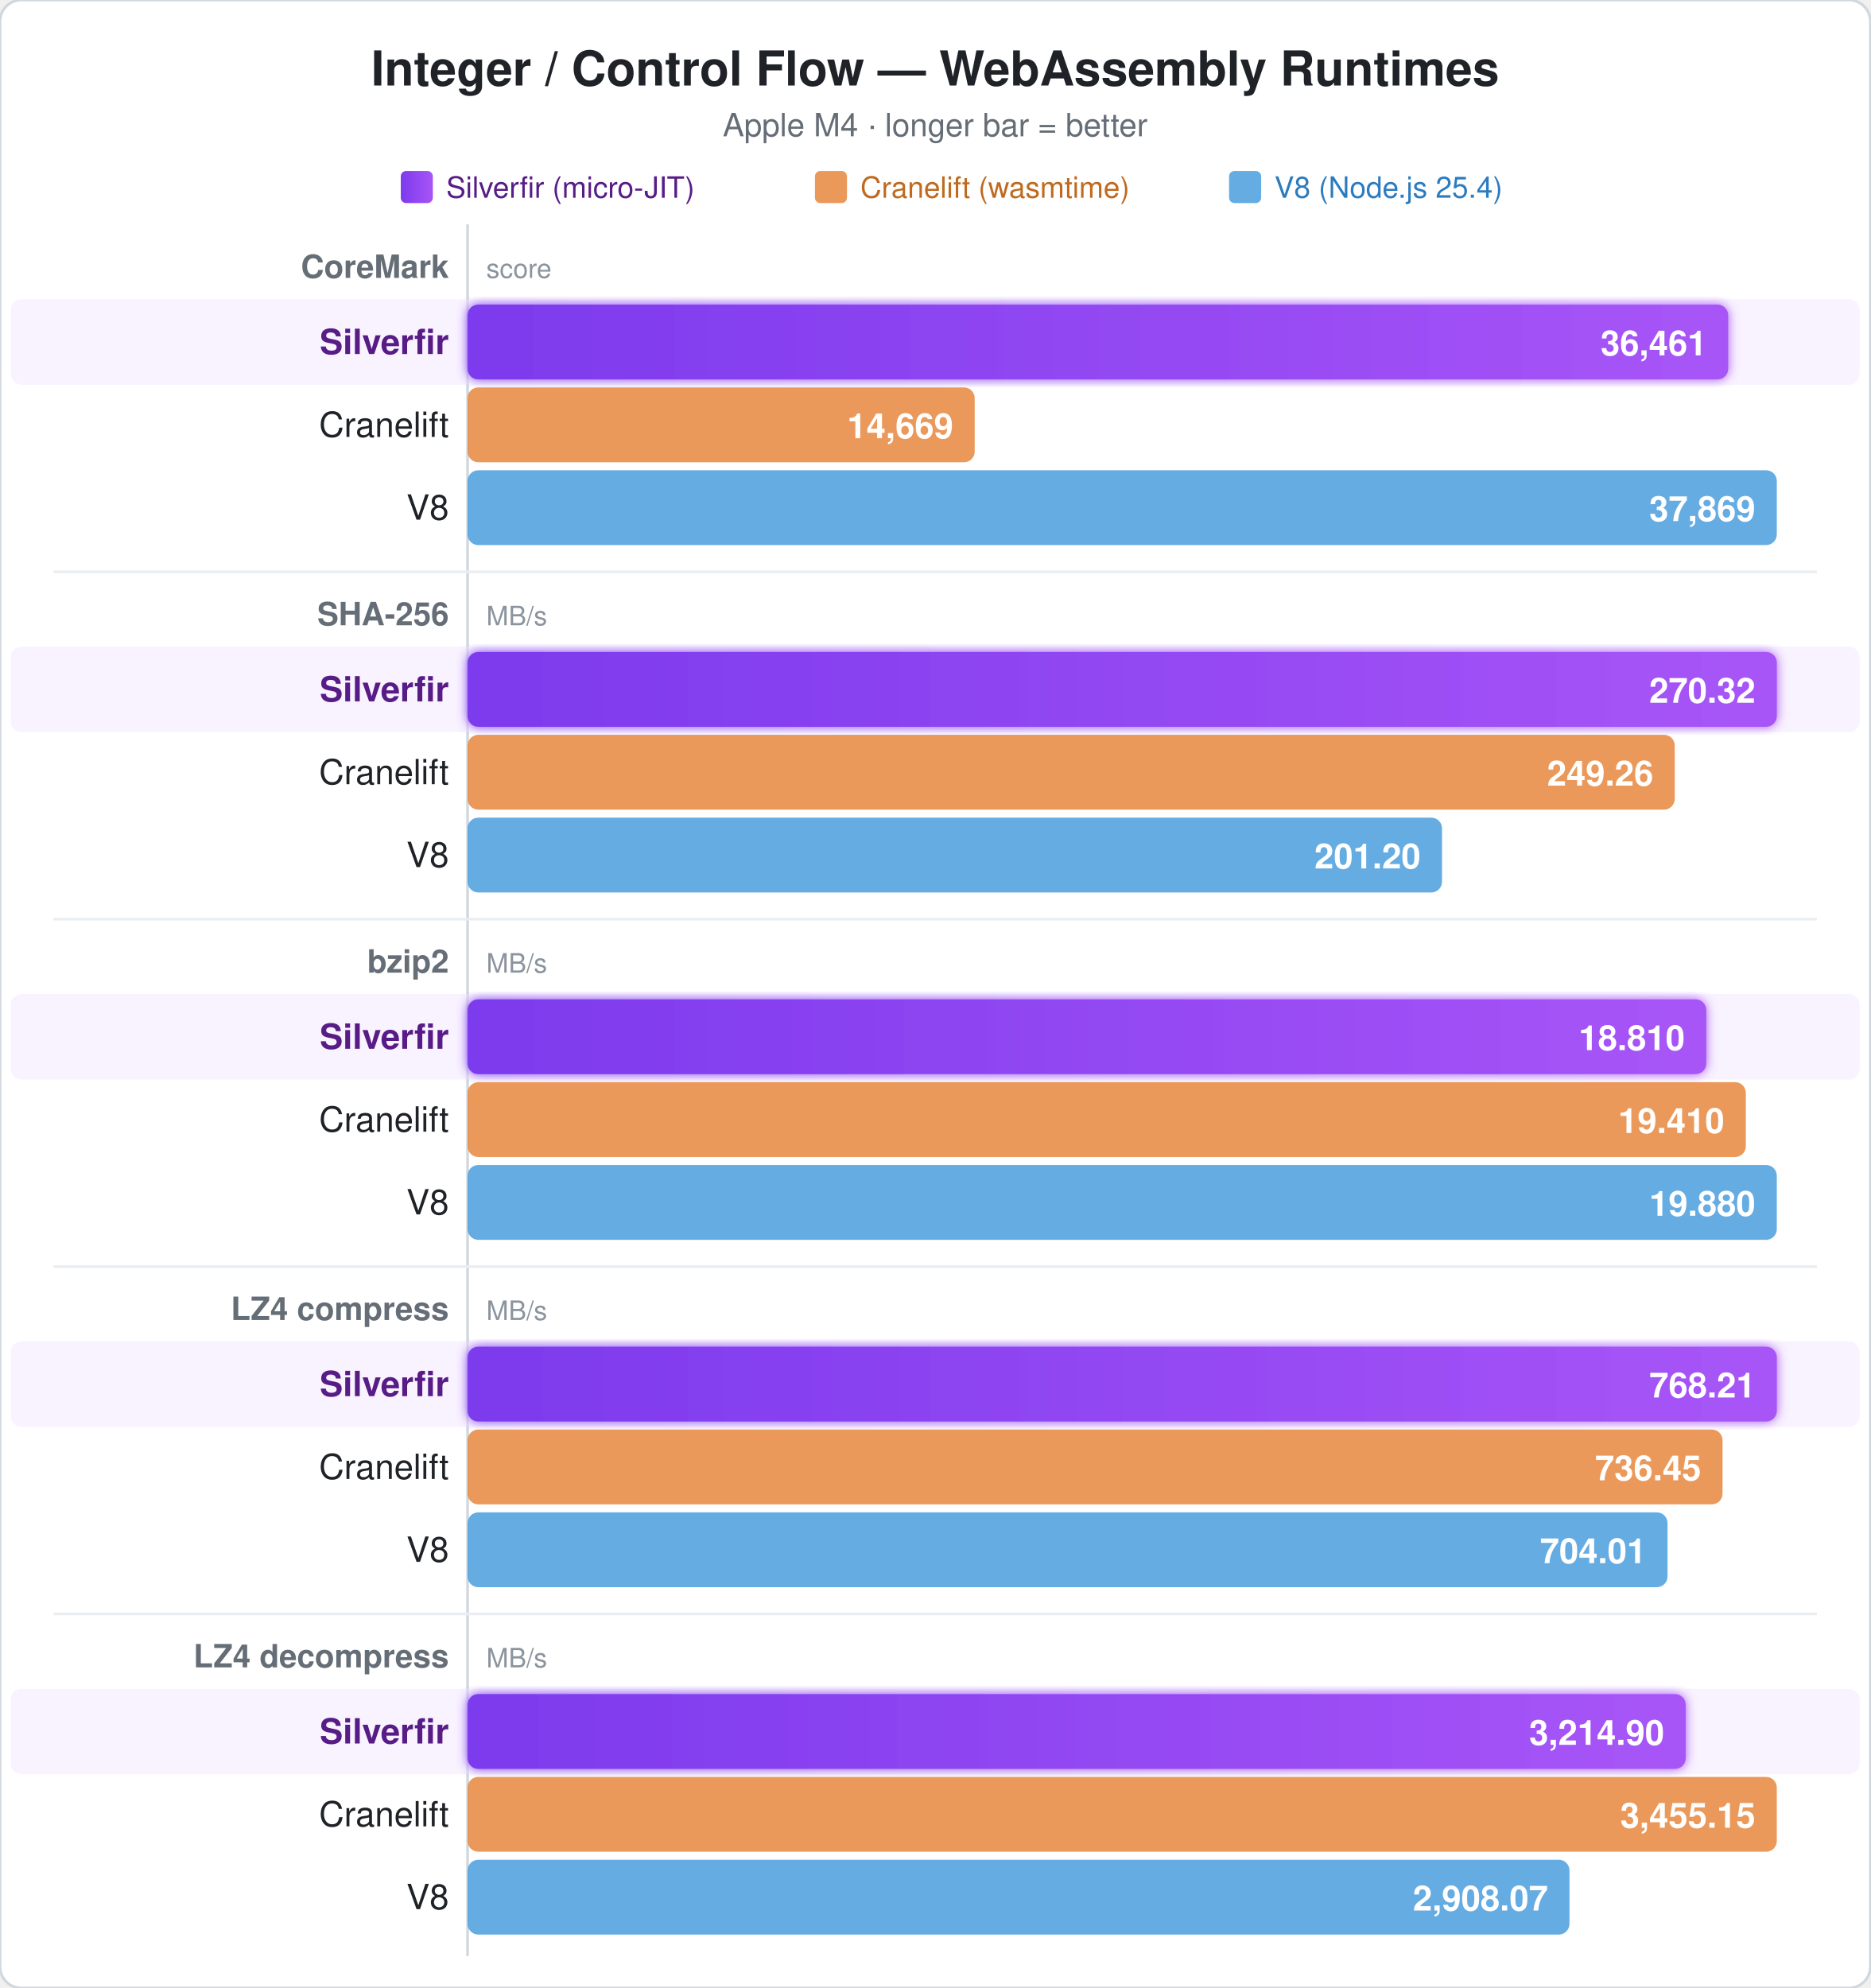
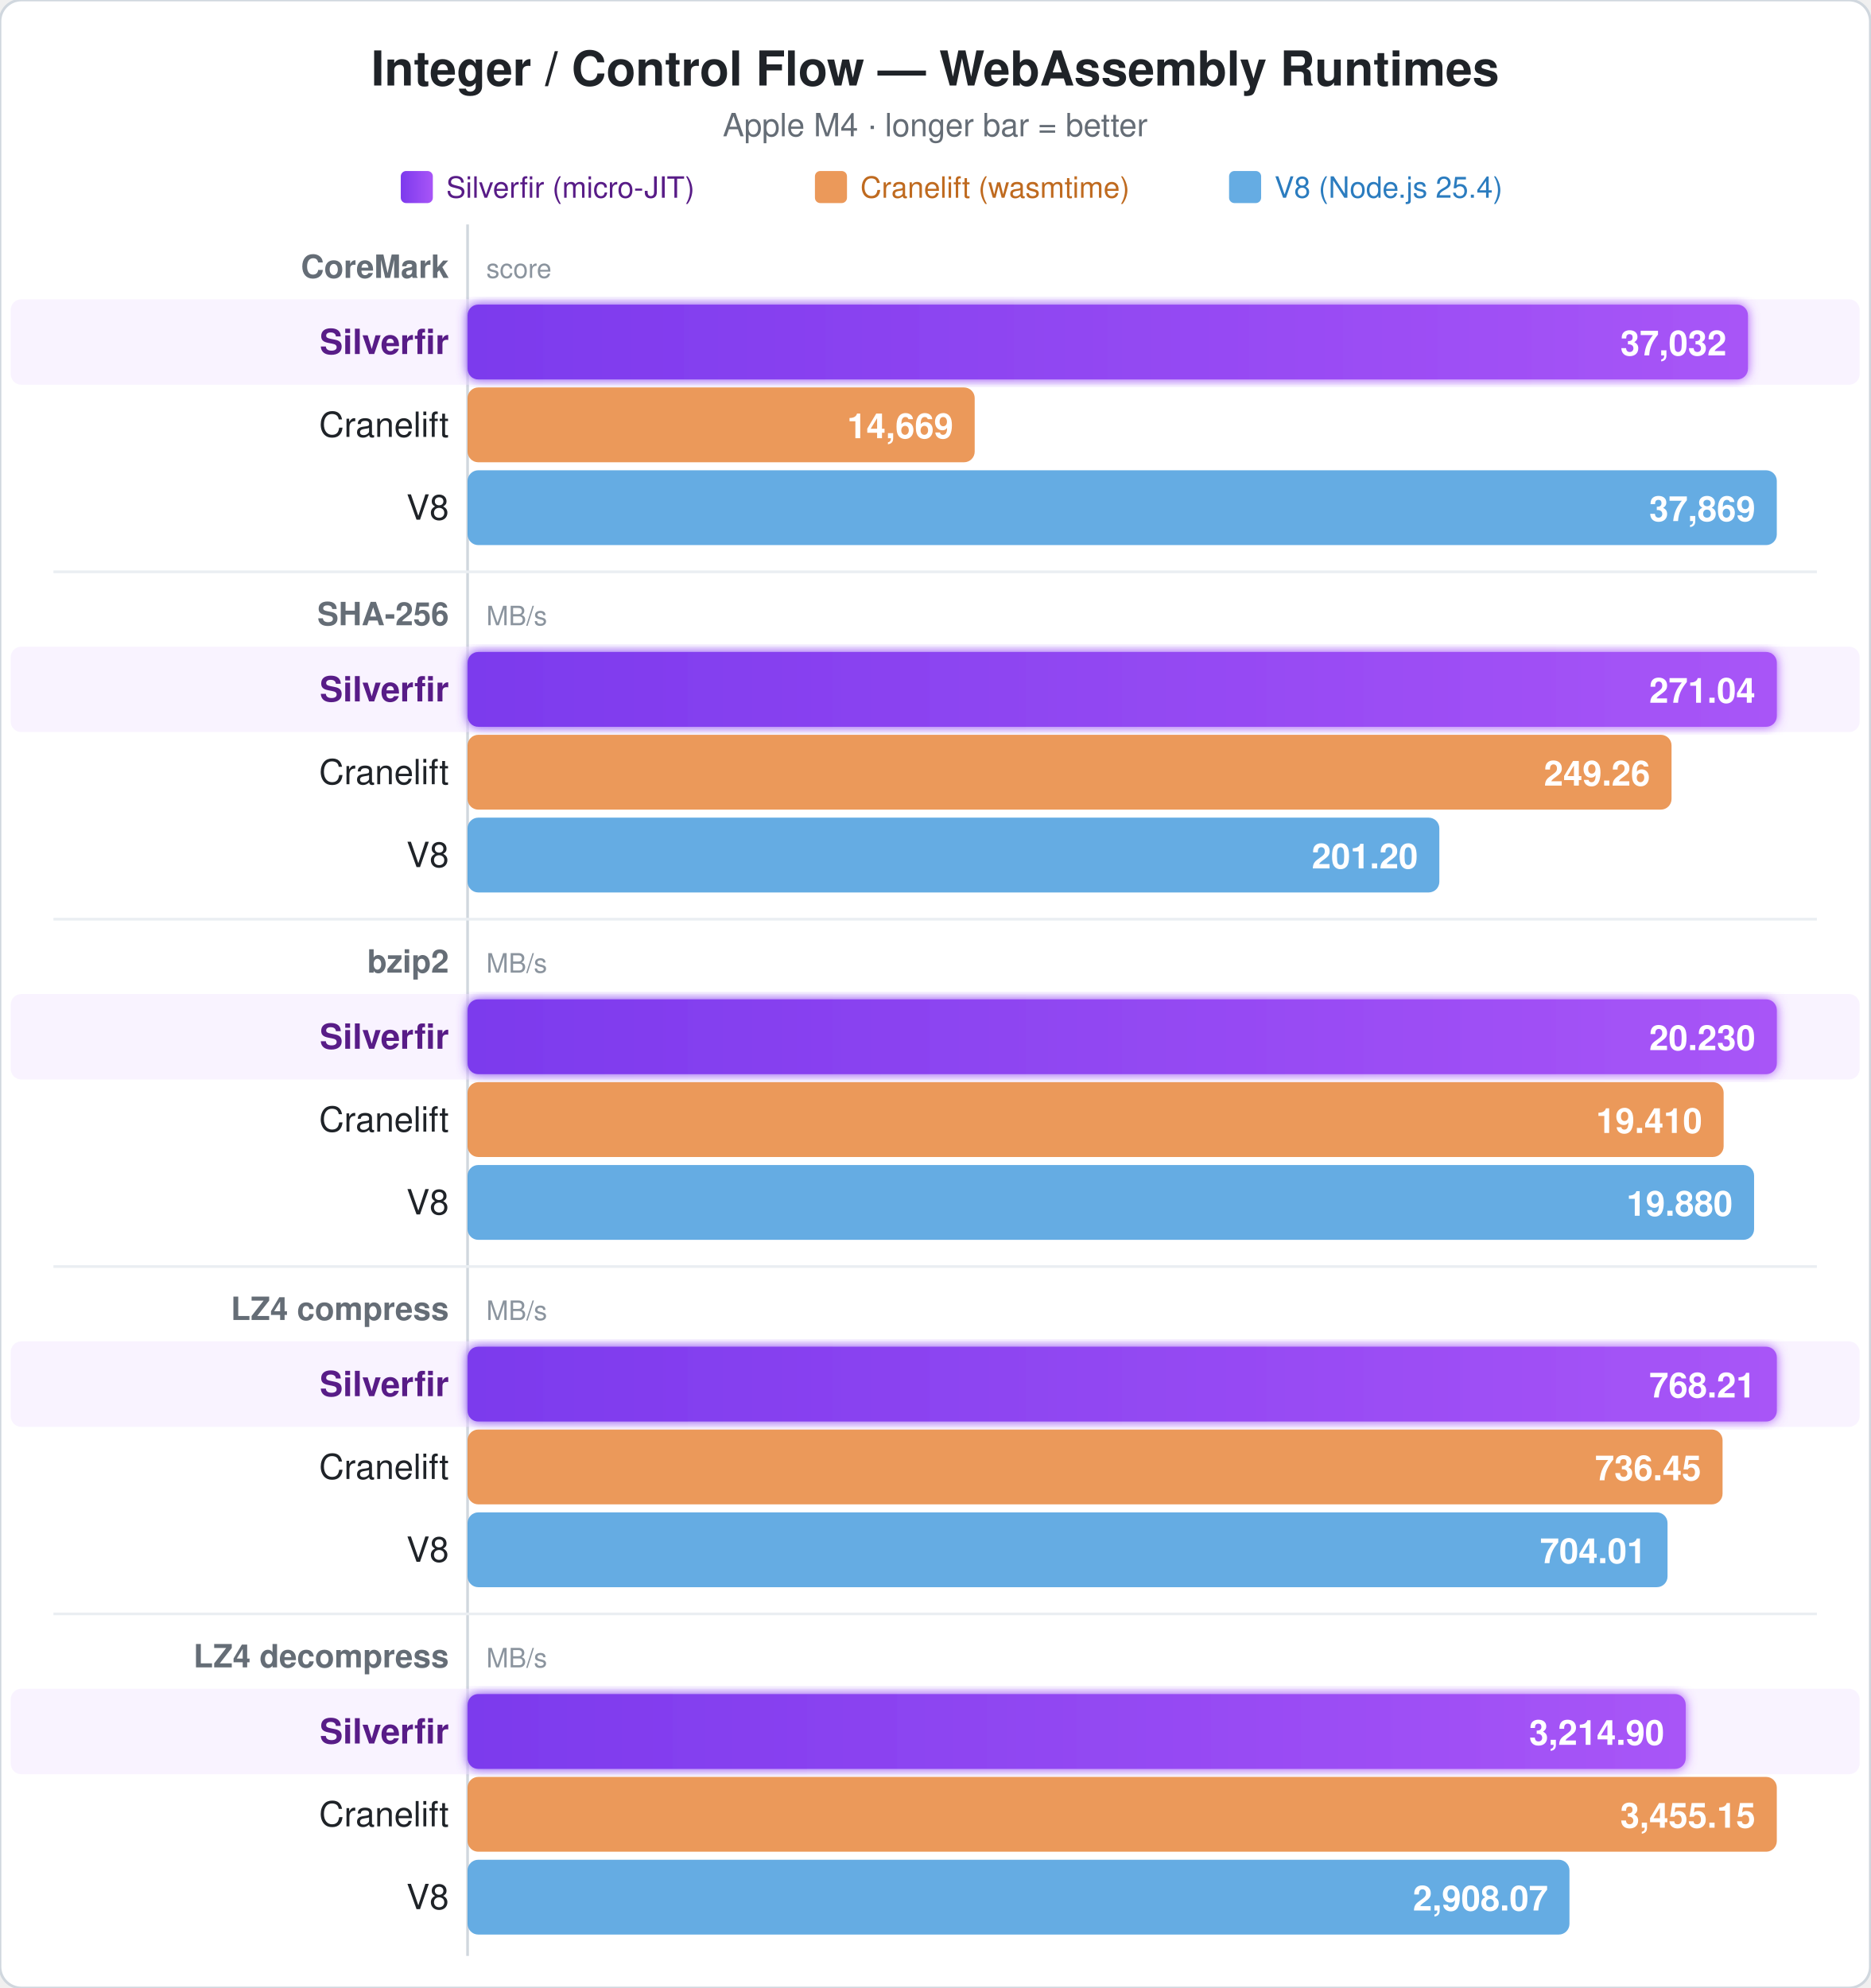
<svg xmlns="http://www.w3.org/2000/svg" role="img" viewBox="0 0 700 744" width="700" height="744">
  <defs>
    <linearGradient id="hlGrad" x1="0" y1="0" x2="1" y2="0">
      <stop offset="0%" stop-color="#7c3aed" />
      <stop offset="100%" stop-color="#a855f7" />
    </linearGradient>
    <filter id="glow">
      <feGaussianBlur stdDeviation="2" result="blur" />
      <feMerge>
        <feMergeNode in="blur" />
        <feMergeNode in="SourceGraphic" />
      </feMerge>
    </filter>
  </defs>
  <rect width="700" height="744" rx="8" ry="8" fill="#ffffff" stroke="#d0d7de" stroke-width="1" />
  <text x="350.0" y="32" text-anchor="middle" fill="#1f2328" font-family="Segoe UI,Helvetica,Arial,sans-serif" font-size="18" font-weight="600">Integer / Control Flow — WebAssembly Runtimes</text>
  <text x="350.0" y="51" text-anchor="middle" fill="#656d76" font-family="Segoe UI,Helvetica,Arial,sans-serif" font-size="12">Apple M4  ·  longer bar = better</text>
  <rect x="150.0" y="64" width="12" height="12" rx="2" fill="url(#hlGrad)" />
  <text x="167.0" y="74" fill="#581c87" font-family="Segoe UI,Helvetica,Arial,sans-serif" font-size="11">Silverfir (micro-JIT)</text>
  <rect x="305.0" y="64" width="12" height="12" rx="2" fill="#e8873d" opacity="0.85" />
  <text x="322.0" y="74" fill="#bf6a1f" font-family="Segoe UI,Helvetica,Arial,sans-serif" font-size="11">Cranelift (wasmtime)</text>
  <rect x="460.0" y="64" width="12" height="12" rx="2" fill="#4a9ede" opacity="0.85" />
  <text x="477.0" y="74" fill="#2b7cbf" font-family="Segoe UI,Helvetica,Arial,sans-serif" font-size="11">V8 (Node.js 25.4)</text>
  <line x1="175" y1="84" x2="175" y2="732" stroke="#d0d7de" stroke-width="1" />
  <text x="168" y="104.0" text-anchor="end" fill="#656d76" font-family="Segoe UI,Helvetica,Arial,sans-serif" font-size="12" font-weight="600">CoreMark</text>
  <text x="182" y="104.0" fill="#8b949e" font-family="Segoe UI,Helvetica,Arial,sans-serif" font-size="10">score</text>
  <rect x="4" y="112" width="692" height="32" rx="4" fill="#f3e8ff" opacity="0.5" />
  <text x="168" y="132.5" text-anchor="end" fill="#581c87" font-family="Segoe UI,Helvetica,Arial,sans-serif" font-size="13" font-weight="700">Silverfir</text>
-   <rect x="175" y="114" width="471.8" height="28" rx="4" fill="url(#hlGrad)" filter="url(#glow)">
-     <animate attributeName="width" from="0" to="471.8" dur="0.35s" fill="freeze" />
+   <rect x="175" y="114" width="479.2" height="28" rx="4" fill="url(#hlGrad)" filter="url(#glow)">
+     <animate attributeName="width" from="0" to="479.2" dur="0.35s" fill="freeze" />
  </rect>
-   <text x="638.8" y="133.0" text-anchor="end" fill="#ffffff" font-family="Segoe UI,Helvetica,Arial,sans-serif" font-size="13" font-weight="700">36,461</text>
+   <text x="646.2" y="133.0" text-anchor="end" fill="#ffffff" font-family="Segoe UI,Helvetica,Arial,sans-serif" font-size="13" font-weight="700">37,032</text>
  <text x="168" y="163.5" text-anchor="end" fill="#1f2328" font-family="Segoe UI,Helvetica,Arial,sans-serif" font-size="13" font-weight="400">Cranelift</text>
  <rect x="175" y="145" width="189.8" height="28" rx="4" fill="#e8873d" opacity="0.85">
    <animate attributeName="width" from="0" to="189.8" dur="0.39s" fill="freeze" />
  </rect>
  <text x="356.8" y="164.0" text-anchor="end" fill="#ffffff" font-family="Segoe UI,Helvetica,Arial,sans-serif" font-size="13" font-weight="700">14,669</text>
  <text x="168" y="194.5" text-anchor="end" fill="#1f2328" font-family="Segoe UI,Helvetica,Arial,sans-serif" font-size="13" font-weight="400">V8</text>
  <rect x="175" y="176" width="490.0" height="28" rx="4" fill="#4a9ede" opacity="0.85">
    <animate attributeName="width" from="0" to="490.0" dur="0.43s" fill="freeze" />
  </rect>
  <text x="657.0" y="195.0" text-anchor="end" fill="#ffffff" font-family="Segoe UI,Helvetica,Arial,sans-serif" font-size="13" font-weight="700">37,869</text>
  <line x1="20" y1="214" x2="680" y2="214" stroke="#eaeef2" stroke-width="1" />
  <text x="168" y="234.0" text-anchor="end" fill="#656d76" font-family="Segoe UI,Helvetica,Arial,sans-serif" font-size="12" font-weight="600">SHA-256</text>
  <text x="182" y="234.0" fill="#8b949e" font-family="Segoe UI,Helvetica,Arial,sans-serif" font-size="10">MB/s</text>
  <rect x="4" y="242" width="692" height="32" rx="4" fill="#f3e8ff" opacity="0.5" />
  <text x="168" y="262.5" text-anchor="end" fill="#581c87" font-family="Segoe UI,Helvetica,Arial,sans-serif" font-size="13" font-weight="700">Silverfir</text>
  <rect x="175" y="244" width="490.0" height="28" rx="4" fill="url(#hlGrad)" filter="url(#glow)">
    <animate attributeName="width" from="0" to="490.0" dur="0.39s" fill="freeze" />
  </rect>
-   <text x="657.0" y="263.0" text-anchor="end" fill="#ffffff" font-family="Segoe UI,Helvetica,Arial,sans-serif" font-size="13" font-weight="700">270.32</text>
+   <text x="657.0" y="263.0" text-anchor="end" fill="#ffffff" font-family="Segoe UI,Helvetica,Arial,sans-serif" font-size="13" font-weight="700">271.04</text>
  <text x="168" y="293.5" text-anchor="end" fill="#1f2328" font-family="Segoe UI,Helvetica,Arial,sans-serif" font-size="13" font-weight="400">Cranelift</text>
-   <rect x="175" y="275" width="451.8" height="28" rx="4" fill="#e8873d" opacity="0.85">
-     <animate attributeName="width" from="0" to="451.8" dur="0.43s" fill="freeze" />
+   <rect x="175" y="275" width="450.6" height="28" rx="4" fill="#e8873d" opacity="0.85">
+     <animate attributeName="width" from="0" to="450.6" dur="0.43s" fill="freeze" />
  </rect>
-   <text x="618.8" y="294.0" text-anchor="end" fill="#ffffff" font-family="Segoe UI,Helvetica,Arial,sans-serif" font-size="13" font-weight="700">249.26</text>
+   <text x="617.6" y="294.0" text-anchor="end" fill="#ffffff" font-family="Segoe UI,Helvetica,Arial,sans-serif" font-size="13" font-weight="700">249.26</text>
  <text x="168" y="324.5" text-anchor="end" fill="#1f2328" font-family="Segoe UI,Helvetica,Arial,sans-serif" font-size="13" font-weight="400">V8</text>
-   <rect x="175" y="306" width="364.7" height="28" rx="4" fill="#4a9ede" opacity="0.85">
-     <animate attributeName="width" from="0" to="364.7" dur="0.47s" fill="freeze" />
+   <rect x="175" y="306" width="363.7" height="28" rx="4" fill="#4a9ede" opacity="0.85">
+     <animate attributeName="width" from="0" to="363.7" dur="0.47s" fill="freeze" />
  </rect>
-   <text x="531.7" y="325.0" text-anchor="end" fill="#ffffff" font-family="Segoe UI,Helvetica,Arial,sans-serif" font-size="13" font-weight="700">201.20</text>
+   <text x="530.7" y="325.0" text-anchor="end" fill="#ffffff" font-family="Segoe UI,Helvetica,Arial,sans-serif" font-size="13" font-weight="700">201.20</text>
  <line x1="20" y1="344" x2="680" y2="344" stroke="#eaeef2" stroke-width="1" />
  <text x="168" y="364.0" text-anchor="end" fill="#656d76" font-family="Segoe UI,Helvetica,Arial,sans-serif" font-size="12" font-weight="600">bzip2</text>
  <text x="182" y="364.0" fill="#8b949e" font-family="Segoe UI,Helvetica,Arial,sans-serif" font-size="10">MB/s</text>
  <rect x="4" y="372" width="692" height="32" rx="4" fill="#f3e8ff" opacity="0.5" />
  <text x="168" y="392.5" text-anchor="end" fill="#581c87" font-family="Segoe UI,Helvetica,Arial,sans-serif" font-size="13" font-weight="700">Silverfir</text>
-   <rect x="175" y="374" width="463.6" height="28" rx="4" fill="url(#hlGrad)" filter="url(#glow)">
-     <animate attributeName="width" from="0" to="463.6" dur="0.43s" fill="freeze" />
+   <rect x="175" y="374" width="490.0" height="28" rx="4" fill="url(#hlGrad)" filter="url(#glow)">
+     <animate attributeName="width" from="0" to="490.0" dur="0.43s" fill="freeze" />
  </rect>
-   <text x="630.6" y="393.0" text-anchor="end" fill="#ffffff" font-family="Segoe UI,Helvetica,Arial,sans-serif" font-size="13" font-weight="700">18.810</text>
+   <text x="657.0" y="393.0" text-anchor="end" fill="#ffffff" font-family="Segoe UI,Helvetica,Arial,sans-serif" font-size="13" font-weight="700">20.230</text>
  <text x="168" y="423.5" text-anchor="end" fill="#1f2328" font-family="Segoe UI,Helvetica,Arial,sans-serif" font-size="13" font-weight="400">Cranelift</text>
-   <rect x="175" y="405" width="478.4" height="28" rx="4" fill="#e8873d" opacity="0.85">
-     <animate attributeName="width" from="0" to="478.4" dur="0.47s" fill="freeze" />
+   <rect x="175" y="405" width="470.1" height="28" rx="4" fill="#e8873d" opacity="0.85">
+     <animate attributeName="width" from="0" to="470.1" dur="0.47s" fill="freeze" />
  </rect>
-   <text x="645.4" y="424.0" text-anchor="end" fill="#ffffff" font-family="Segoe UI,Helvetica,Arial,sans-serif" font-size="13" font-weight="700">19.410</text>
+   <text x="637.1" y="424.0" text-anchor="end" fill="#ffffff" font-family="Segoe UI,Helvetica,Arial,sans-serif" font-size="13" font-weight="700">19.410</text>
  <text x="168" y="454.5" text-anchor="end" fill="#1f2328" font-family="Segoe UI,Helvetica,Arial,sans-serif" font-size="13" font-weight="400">V8</text>
-   <rect x="175" y="436" width="490.0" height="28" rx="4" fill="#4a9ede" opacity="0.85">
-     <animate attributeName="width" from="0" to="490.0" dur="0.51s" fill="freeze" />
+   <rect x="175" y="436" width="481.5" height="28" rx="4" fill="#4a9ede" opacity="0.85">
+     <animate attributeName="width" from="0" to="481.5" dur="0.51s" fill="freeze" />
  </rect>
-   <text x="657.0" y="455.0" text-anchor="end" fill="#ffffff" font-family="Segoe UI,Helvetica,Arial,sans-serif" font-size="13" font-weight="700">19.880</text>
+   <text x="648.5" y="455.0" text-anchor="end" fill="#ffffff" font-family="Segoe UI,Helvetica,Arial,sans-serif" font-size="13" font-weight="700">19.880</text>
  <line x1="20" y1="474" x2="680" y2="474" stroke="#eaeef2" stroke-width="1" />
  <text x="168" y="494.0" text-anchor="end" fill="#656d76" font-family="Segoe UI,Helvetica,Arial,sans-serif" font-size="12" font-weight="600">LZ4 compress</text>
  <text x="182" y="494.0" fill="#8b949e" font-family="Segoe UI,Helvetica,Arial,sans-serif" font-size="10">MB/s</text>
  <rect x="4" y="502" width="692" height="32" rx="4" fill="#f3e8ff" opacity="0.5" />
  <text x="168" y="522.5" text-anchor="end" fill="#581c87" font-family="Segoe UI,Helvetica,Arial,sans-serif" font-size="13" font-weight="700">Silverfir</text>
  <rect x="175" y="504" width="490.0" height="28" rx="4" fill="url(#hlGrad)" filter="url(#glow)">
    <animate attributeName="width" from="0" to="490.0" dur="0.47s" fill="freeze" />
  </rect>
  <text x="657.0" y="523.0" text-anchor="end" fill="#ffffff" font-family="Segoe UI,Helvetica,Arial,sans-serif" font-size="13" font-weight="700">768.21</text>
  <text x="168" y="553.5" text-anchor="end" fill="#1f2328" font-family="Segoe UI,Helvetica,Arial,sans-serif" font-size="13" font-weight="400">Cranelift</text>
  <rect x="175" y="535" width="469.7" height="28" rx="4" fill="#e8873d" opacity="0.85">
    <animate attributeName="width" from="0" to="469.7" dur="0.51s" fill="freeze" />
  </rect>
  <text x="636.7" y="554.0" text-anchor="end" fill="#ffffff" font-family="Segoe UI,Helvetica,Arial,sans-serif" font-size="13" font-weight="700">736.45</text>
  <text x="168" y="584.5" text-anchor="end" fill="#1f2328" font-family="Segoe UI,Helvetica,Arial,sans-serif" font-size="13" font-weight="400">V8</text>
  <rect x="175" y="566" width="449.1" height="28" rx="4" fill="#4a9ede" opacity="0.85">
    <animate attributeName="width" from="0" to="449.1" dur="0.55s" fill="freeze" />
  </rect>
  <text x="616.1" y="585.0" text-anchor="end" fill="#ffffff" font-family="Segoe UI,Helvetica,Arial,sans-serif" font-size="13" font-weight="700">704.01</text>
  <line x1="20" y1="604" x2="680" y2="604" stroke="#eaeef2" stroke-width="1" />
  <text x="168" y="624.0" text-anchor="end" fill="#656d76" font-family="Segoe UI,Helvetica,Arial,sans-serif" font-size="12" font-weight="600">LZ4 decompress</text>
  <text x="182" y="624.0" fill="#8b949e" font-family="Segoe UI,Helvetica,Arial,sans-serif" font-size="10">MB/s</text>
  <rect x="4" y="632" width="692" height="32" rx="4" fill="#f3e8ff" opacity="0.5" />
  <text x="168" y="652.5" text-anchor="end" fill="#581c87" font-family="Segoe UI,Helvetica,Arial,sans-serif" font-size="13" font-weight="700">Silverfir</text>
  <rect x="175" y="634" width="455.9" height="28" rx="4" fill="url(#hlGrad)" filter="url(#glow)">
    <animate attributeName="width" from="0" to="455.9" dur="0.51s" fill="freeze" />
  </rect>
  <text x="622.9" y="653.0" text-anchor="end" fill="#ffffff" font-family="Segoe UI,Helvetica,Arial,sans-serif" font-size="13" font-weight="700">3,214.90</text>
  <text x="168" y="683.5" text-anchor="end" fill="#1f2328" font-family="Segoe UI,Helvetica,Arial,sans-serif" font-size="13" font-weight="400">Cranelift</text>
  <rect x="175" y="665" width="490.0" height="28" rx="4" fill="#e8873d" opacity="0.85">
    <animate attributeName="width" from="0" to="490.0" dur="0.55s" fill="freeze" />
  </rect>
  <text x="657.0" y="684.0" text-anchor="end" fill="#ffffff" font-family="Segoe UI,Helvetica,Arial,sans-serif" font-size="13" font-weight="700">3,455.15</text>
  <text x="168" y="714.5" text-anchor="end" fill="#1f2328" font-family="Segoe UI,Helvetica,Arial,sans-serif" font-size="13" font-weight="400">V8</text>
  <rect x="175" y="696" width="412.4" height="28" rx="4" fill="#4a9ede" opacity="0.85">
    <animate attributeName="width" from="0" to="412.4" dur="0.59s" fill="freeze" />
  </rect>
  <text x="579.4" y="715.0" text-anchor="end" fill="#ffffff" font-family="Segoe UI,Helvetica,Arial,sans-serif" font-size="13" font-weight="700">2,908.07</text>
</svg>
